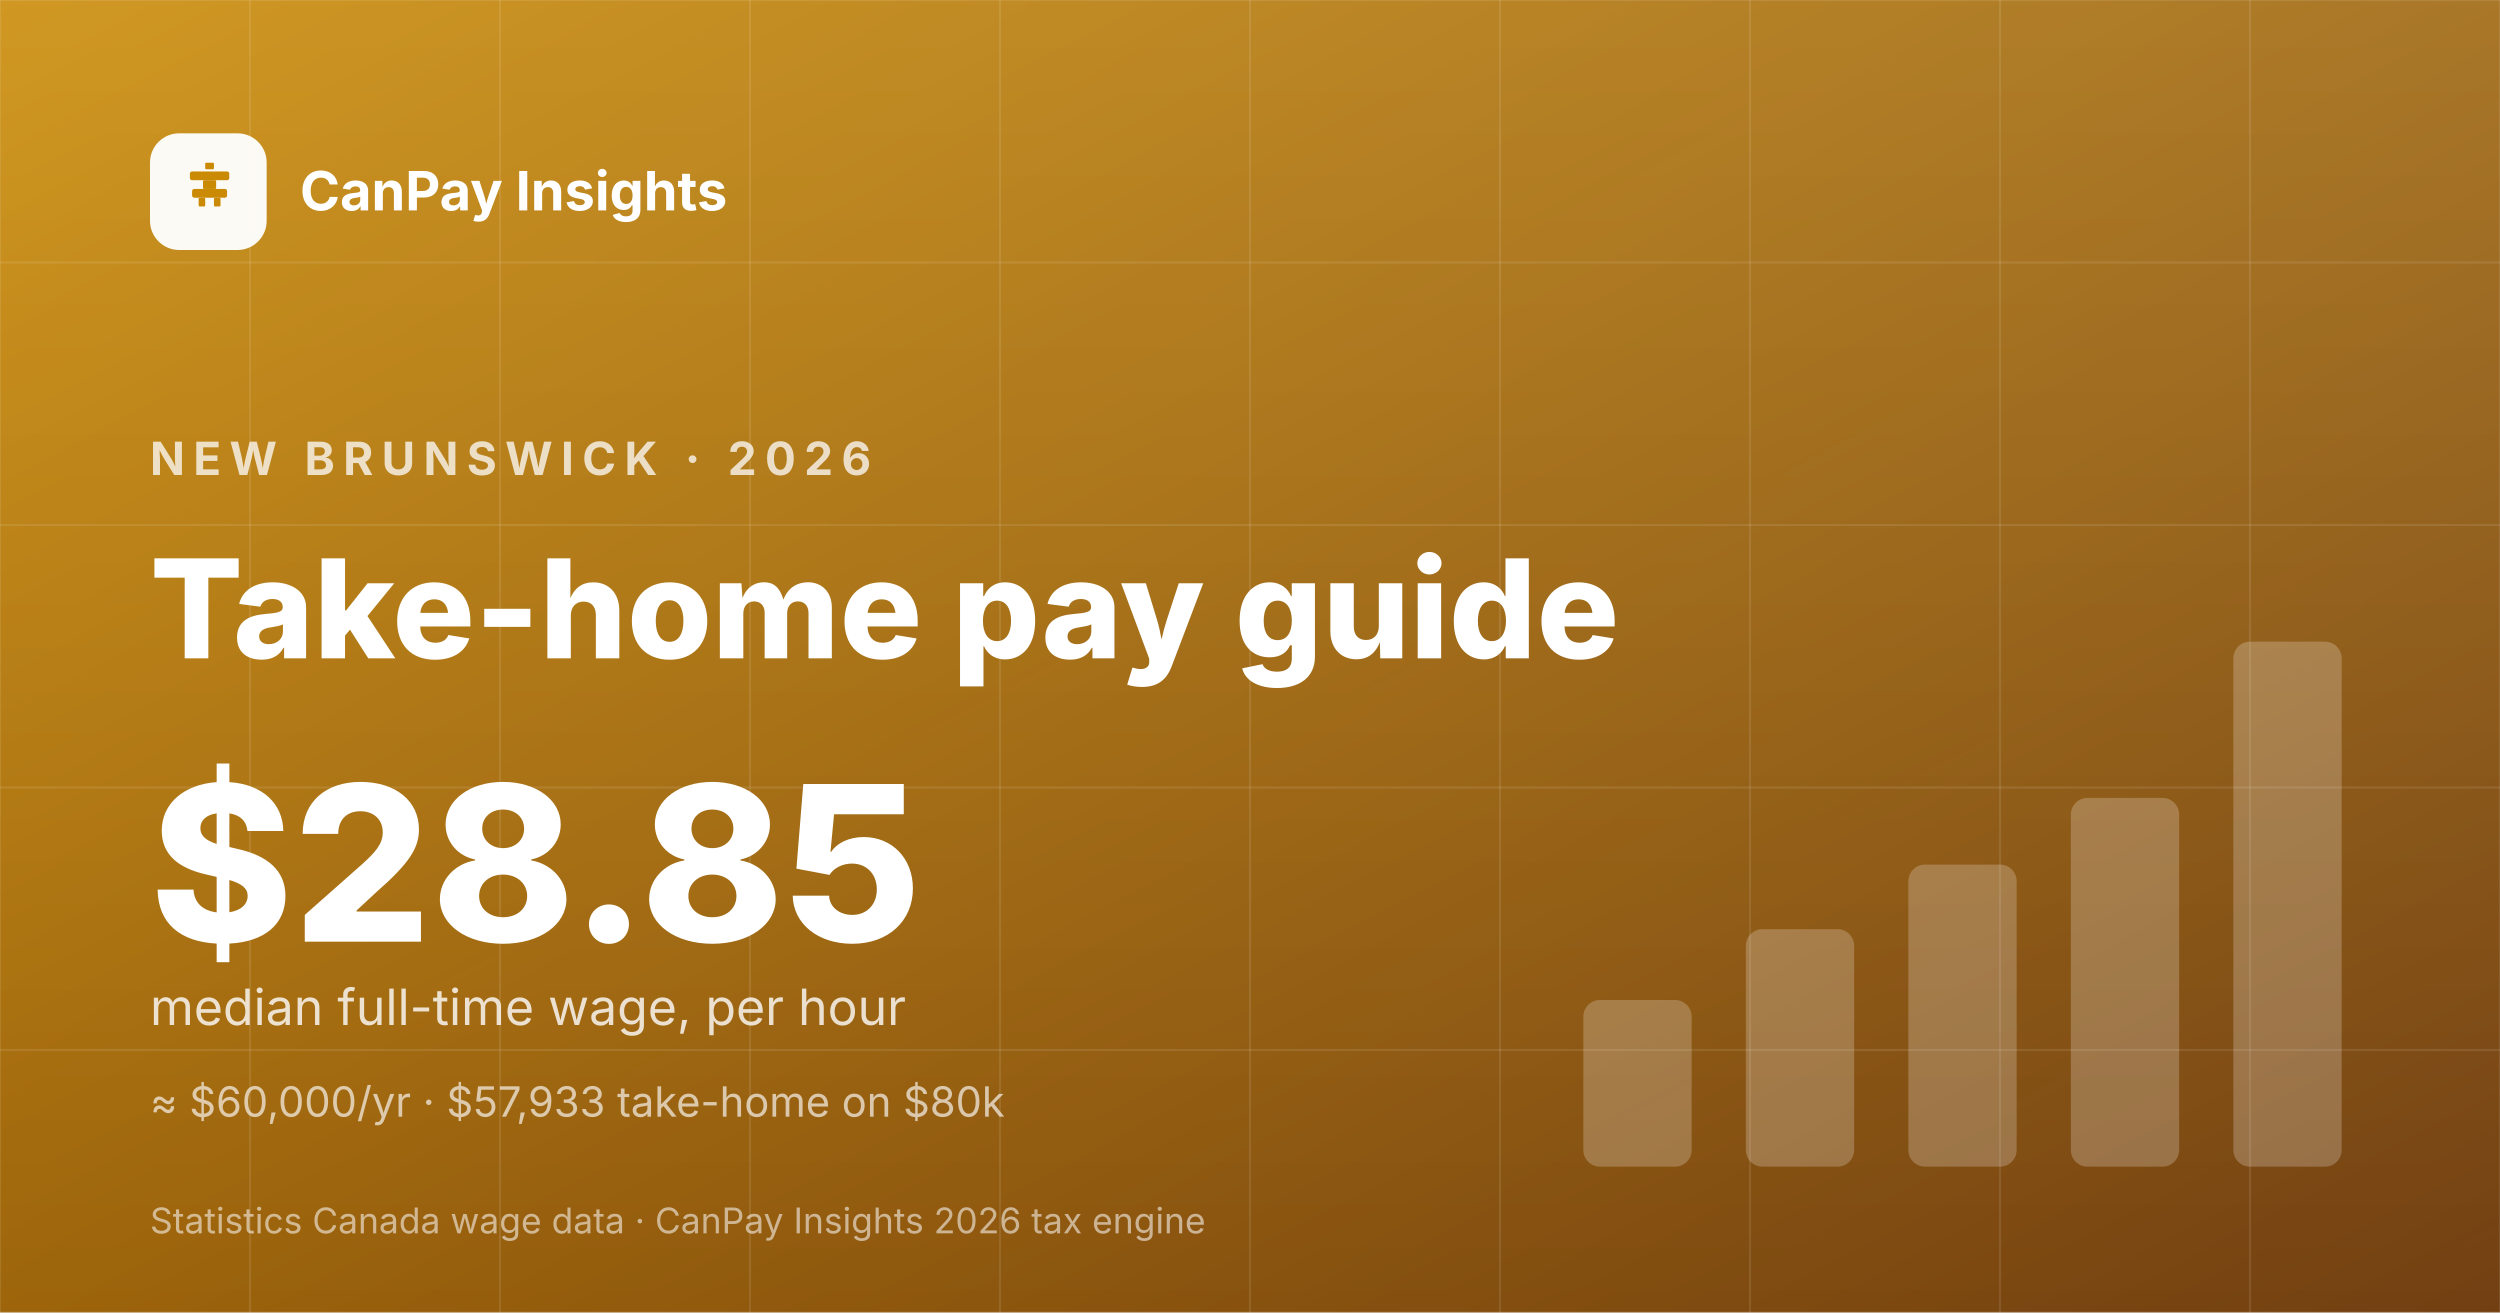
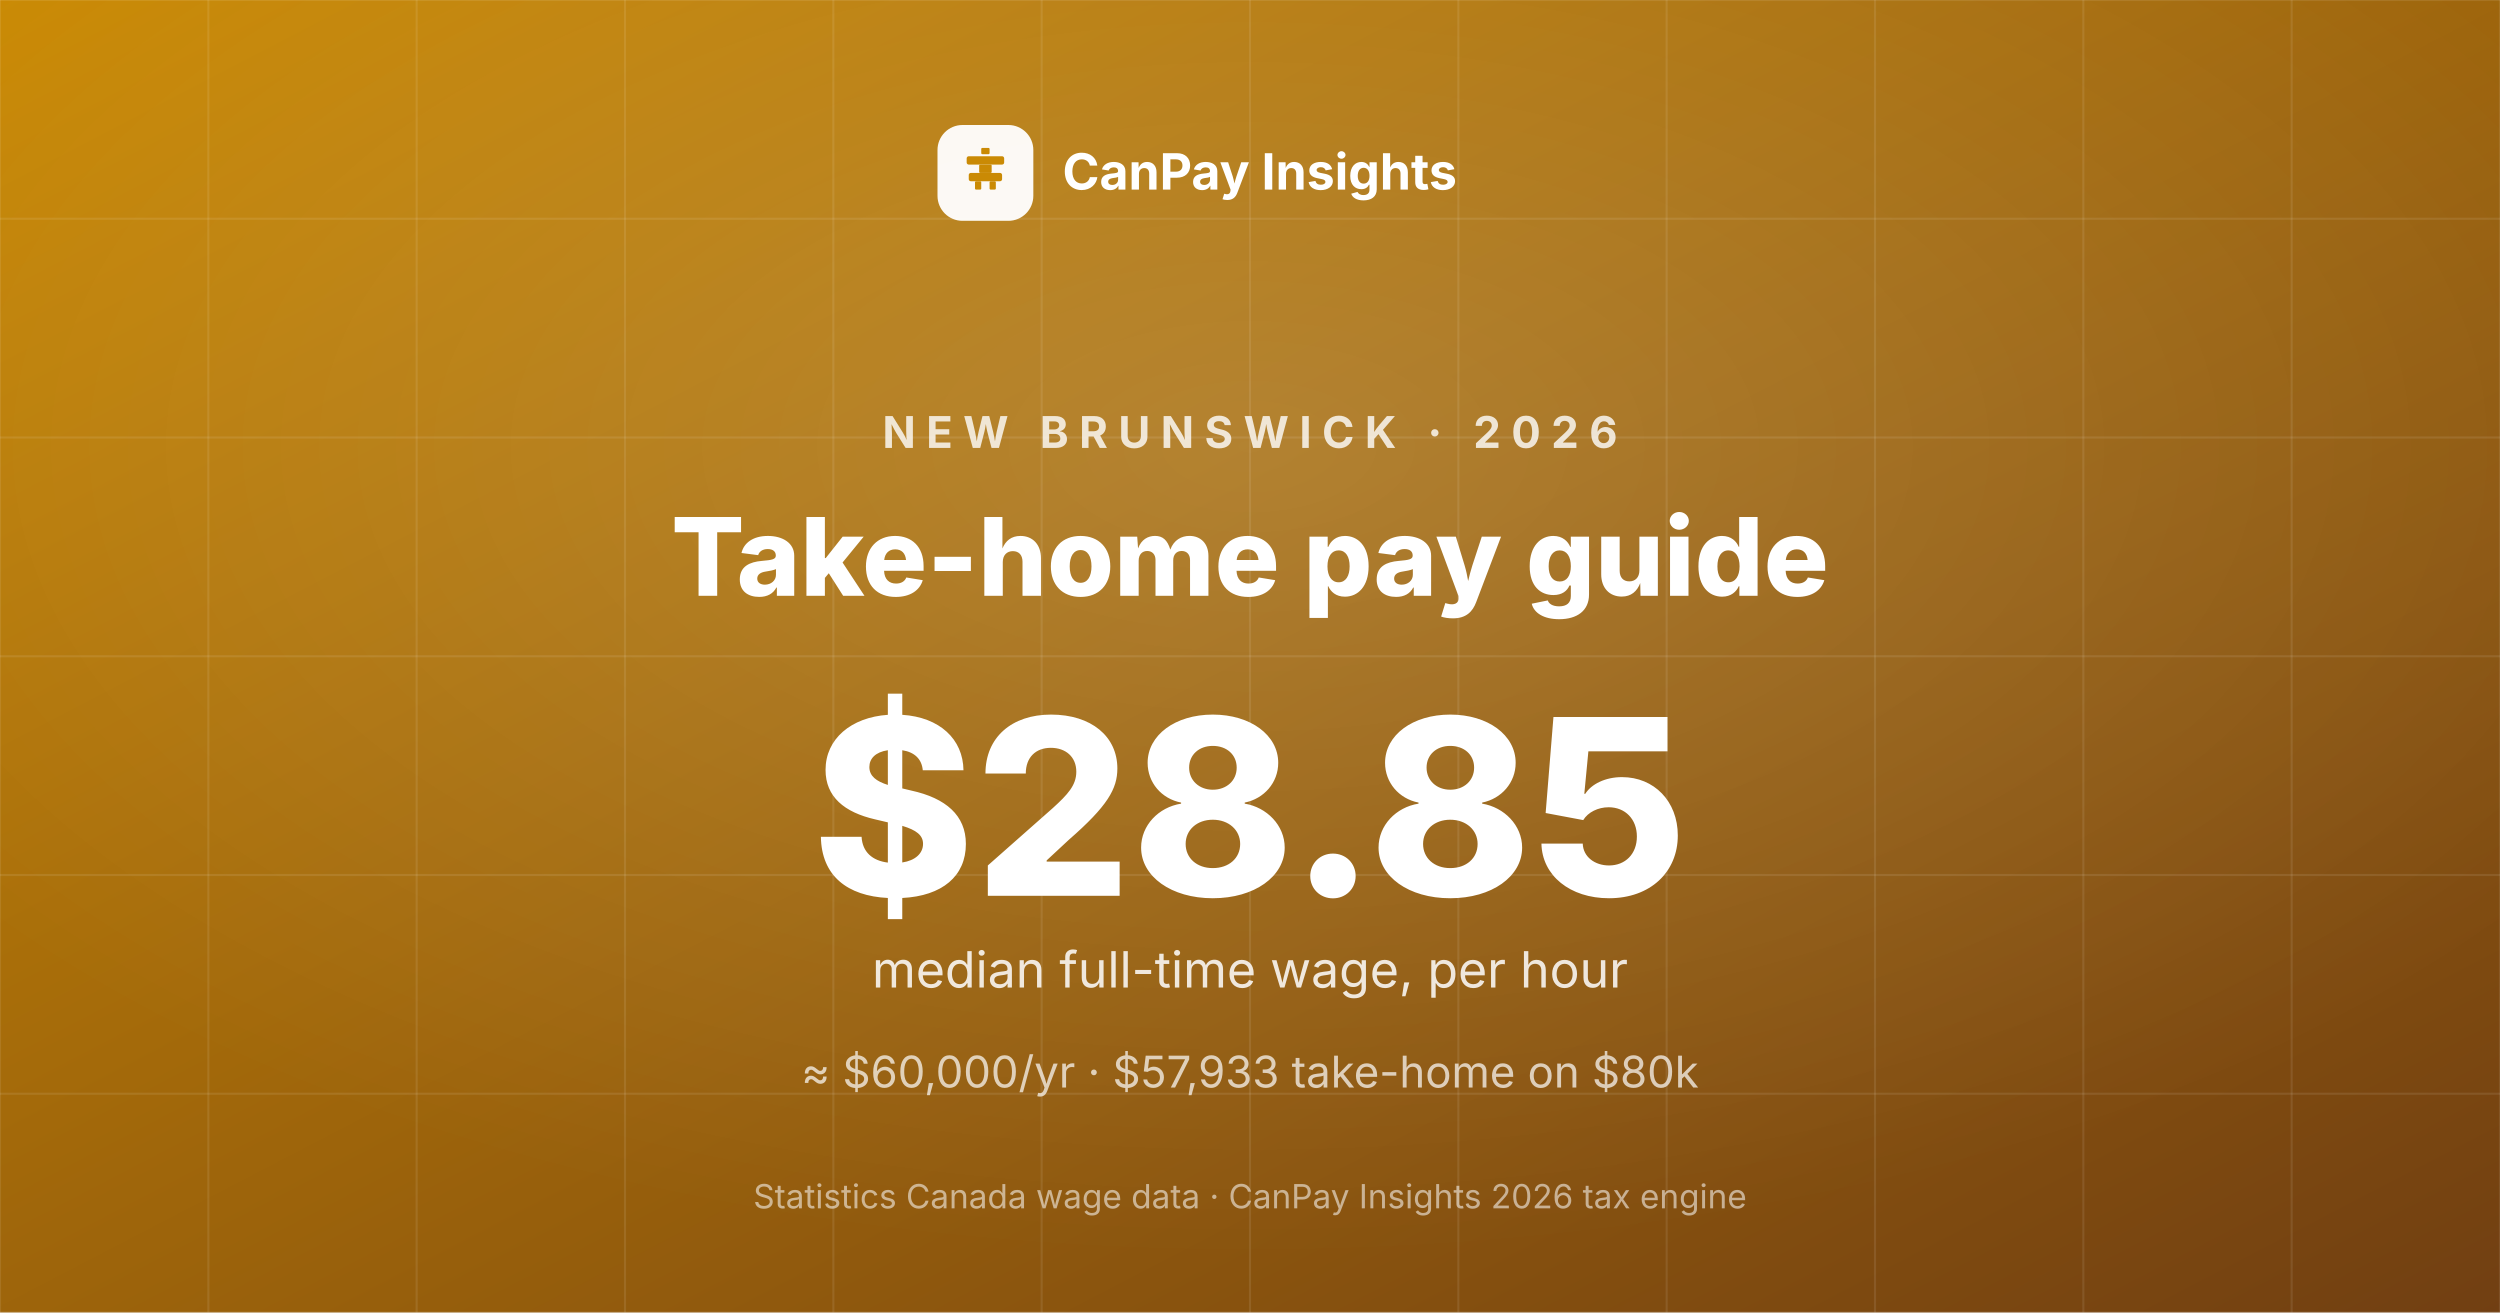
<svg xmlns="http://www.w3.org/2000/svg" viewBox="0 0 1200 630" width="1200" height="630" role="img" aria-label="New Brunswick take-home pay guide 2026">
  <defs>
    <linearGradient id="bg" x1="0" y1="0" x2="1" y2="1">
      <stop offset="0%" stop-color="#ca8a04" />
      <stop offset="100%" stop-color="#713f12" />
    </linearGradient>
-     <linearGradient id="fade" x1="0" y1="0" x2="0" y2="1">
-       <stop offset="0%" stop-color="#ffffff" stop-opacity="0.12" />
+     <radialGradient id="spot" cx="50%" cy="34%" r="62%">
+       <stop offset="0%" stop-color="#ffffff" stop-opacity="0.16" />
      <stop offset="100%" stop-color="#ffffff" stop-opacity="0" />
-     </linearGradient>
+     </radialGradient>
  </defs>
  <rect width="1200" height="630" fill="url(#bg)" />
-   <rect width="1200" height="630" fill="url(#fade)" />
-   <g stroke="#ffffff" stroke-opacity="0.10" stroke-width="1">
+   <rect width="1200" height="630" fill="url(#spot)" />
+   <g stroke="#ffffff" stroke-opacity="0.09" stroke-width="1">
    <line x1="0" y1="0" x2="0" y2="630" />
-     <line x1="120" y1="0" x2="120" y2="630" />
-     <line x1="240" y1="0" x2="240" y2="630" />
-     <line x1="360" y1="0" x2="360" y2="630" />
-     <line x1="480" y1="0" x2="480" y2="630" />
+     <line x1="100" y1="0" x2="100" y2="630" />
+     <line x1="200" y1="0" x2="200" y2="630" />
+     <line x1="300" y1="0" x2="300" y2="630" />
+     <line x1="400" y1="0" x2="400" y2="630" />
+     <line x1="500" y1="0" x2="500" y2="630" />
    <line x1="600" y1="0" x2="600" y2="630" />
-     <line x1="720" y1="0" x2="720" y2="630" />
-     <line x1="840" y1="0" x2="840" y2="630" />
-     <line x1="960" y1="0" x2="960" y2="630" />
-     <line x1="1080" y1="0" x2="1080" y2="630" />
+     <line x1="700" y1="0" x2="700" y2="630" />
+     <line x1="800" y1="0" x2="800" y2="630" />
+     <line x1="900" y1="0" x2="900" y2="630" />
+     <line x1="1000" y1="0" x2="1000" y2="630" />
+     <line x1="1100" y1="0" x2="1100" y2="630" />
    <line x1="1200" y1="0" x2="1200" y2="630" />
    <line x1="0" y1="0" x2="1200" y2="0" />
-     <line x1="0" y1="126" x2="1200" y2="126" />
-     <line x1="0" y1="252" x2="1200" y2="252" />
-     <line x1="0" y1="378" x2="1200" y2="378" />
-     <line x1="0" y1="504" x2="1200" y2="504" />
+     <line x1="0" y1="105" x2="1200" y2="105" />
+     <line x1="0" y1="210" x2="1200" y2="210" />
+     <line x1="0" y1="315" x2="1200" y2="315" />
+     <line x1="0" y1="420" x2="1200" y2="420" />
+     <line x1="0" y1="525" x2="1200" y2="525" />
    <line x1="0" y1="630" x2="1200" y2="630" />
  </g>
-   <g opacity="0.22">
-     <rect x="760" y="480" width="52" height="80" rx="8" fill="#ffffff" />
-     <rect x="838" y="446" width="52" height="114" rx="8" fill="#ffffff" />
-     <rect x="916" y="415" width="52" height="145" rx="8" fill="#ffffff" />
-     <rect x="994" y="383" width="52" height="177" rx="8" fill="#ffffff" />
-     <rect x="1072" y="308" width="52" height="252" rx="8" fill="#ffffff" />
+   <g transform="translate(600,0)" text-anchor="middle" font-family="Inter,Helvetica,Arial,sans-serif">
+     <g transform="translate(-150,60)">
+       <rect width="46" height="46" rx="12" fill="#ffffff" fill-opacity="0.95" />
+       <g transform="translate(11,9) scale(1)" fill="#ca8a04">
+         <rect x="10" y="2" width="4" height="3" rx="0.5" />
+         <path d="M4 6h16a1 1 0 0 1 1 1v2a1 1 0 0 1-1 1H4a1 1 0 0 1-1-1V7a1 1 0 0 1 1-1z" />
+         <rect x="9" y="10" width="6" height="4" rx="0.5" />
+         <path d="M5 14h14a1 1 0 0 1 1 1v2a1 1 0 0 1-1 1H5a1 1 0 0 1-1-1v-2a1 1 0 0 1 1-1z" />
+         <rect x="7" y="18" width="3" height="4" rx="0.5" />
+         <rect x="14" y="18" width="3" height="4" rx="0.5" />
+       </g>
+       <text x="60" y="31" font-size="24" font-weight="700" fill="#ffffff" text-anchor="start">CanPay Insights</text>
+     </g>
+     <text y="215" font-size="21" font-weight="700" letter-spacing="5" fill="#ffffff" fill-opacity="0.8">NEW BRUNSWICK · 2026</text>
+     <text y="286" font-size="52" font-weight="800" fill="#ffffff">Take-home pay guide</text>
+     <text y="430" font-size="118" font-weight="800" fill="#ffffff">$28.85</text>
+     <text y="474" font-size="24" fill="#ffffff" fill-opacity="0.85">median full-time wage, per hour</text>
+     <text y="522" font-size="21" fill="#ffffff" fill-opacity="0.7">≈ $60,000/yr · $57,933 take-home on $80k</text>
+     <text y="580" font-size="16" fill="#ffffff" fill-opacity="0.55">Statistics Canada wage data · CanPay Insights 2026 tax engine</text>
  </g>
-   <g transform="translate(72,64)">
-     <rect width="56" height="56" rx="14" fill="#ffffff" fill-opacity="0.95" />
-     <g transform="translate(16,12) scale(1.05)" fill="#ca8a04">
-       <rect x="10" y="2" width="4" height="3" rx="0.5" />
-       <path d="M4 6h16a1 1 0 0 1 1 1v2a1 1 0 0 1-1 1H4a1 1 0 0 1-1-1V7a1 1 0 0 1 1-1z" />
-       <rect x="9" y="10" width="6" height="4" rx="0.5" />
-       <path d="M5 14h14a1 1 0 0 1 1 1v2a1 1 0 0 1-1 1H5a1 1 0 0 1-1-1v-2a1 1 0 0 1 1-1z" />
-       <rect x="7" y="18" width="3" height="4" rx="0.5" />
-       <rect x="14" y="18" width="3" height="4" rx="0.5" />
-     </g>
-     <text x="72" y="37" font-family="Inter,Helvetica,Arial,sans-serif" font-size="26" font-weight="700" fill="#ffffff">CanPay Insights</text>
-   </g>
-   <text x="72" y="228" font-family="Inter,Helvetica,Arial,sans-serif" font-size="22" font-weight="700" letter-spacing="4" fill="#ffffff" fill-opacity="0.75">NEW BRUNSWICK · 2026</text>
-   <text x="72" y="316" font-family="Inter,Helvetica,Arial,sans-serif" font-size="66" font-weight="800" fill="#ffffff">Take-home pay guide</text>
-   <text x="72" y="452" font-family="Inter,Helvetica,Arial,sans-serif" font-size="104" font-weight="800" fill="#ffffff">$28.85</text>
-   <text x="72" y="492" font-family="Inter,Helvetica,Arial,sans-serif" font-size="24" fill="#ffffff" fill-opacity="0.8">median full-time wage, per hour</text>
-   <text x="72" y="536" font-family="Inter,Helvetica,Arial,sans-serif" font-size="20" fill="#ffffff" fill-opacity="0.65">≈ $60,000/yr · $57,933 take-home on $80k</text>
-   <text x="72" y="592" font-family="Inter,Helvetica,Arial,sans-serif" font-size="17" fill="#ffffff" fill-opacity="0.55">Statistics Canada wage data · CanPay Insights 2026 tax engine</text>
</svg>
